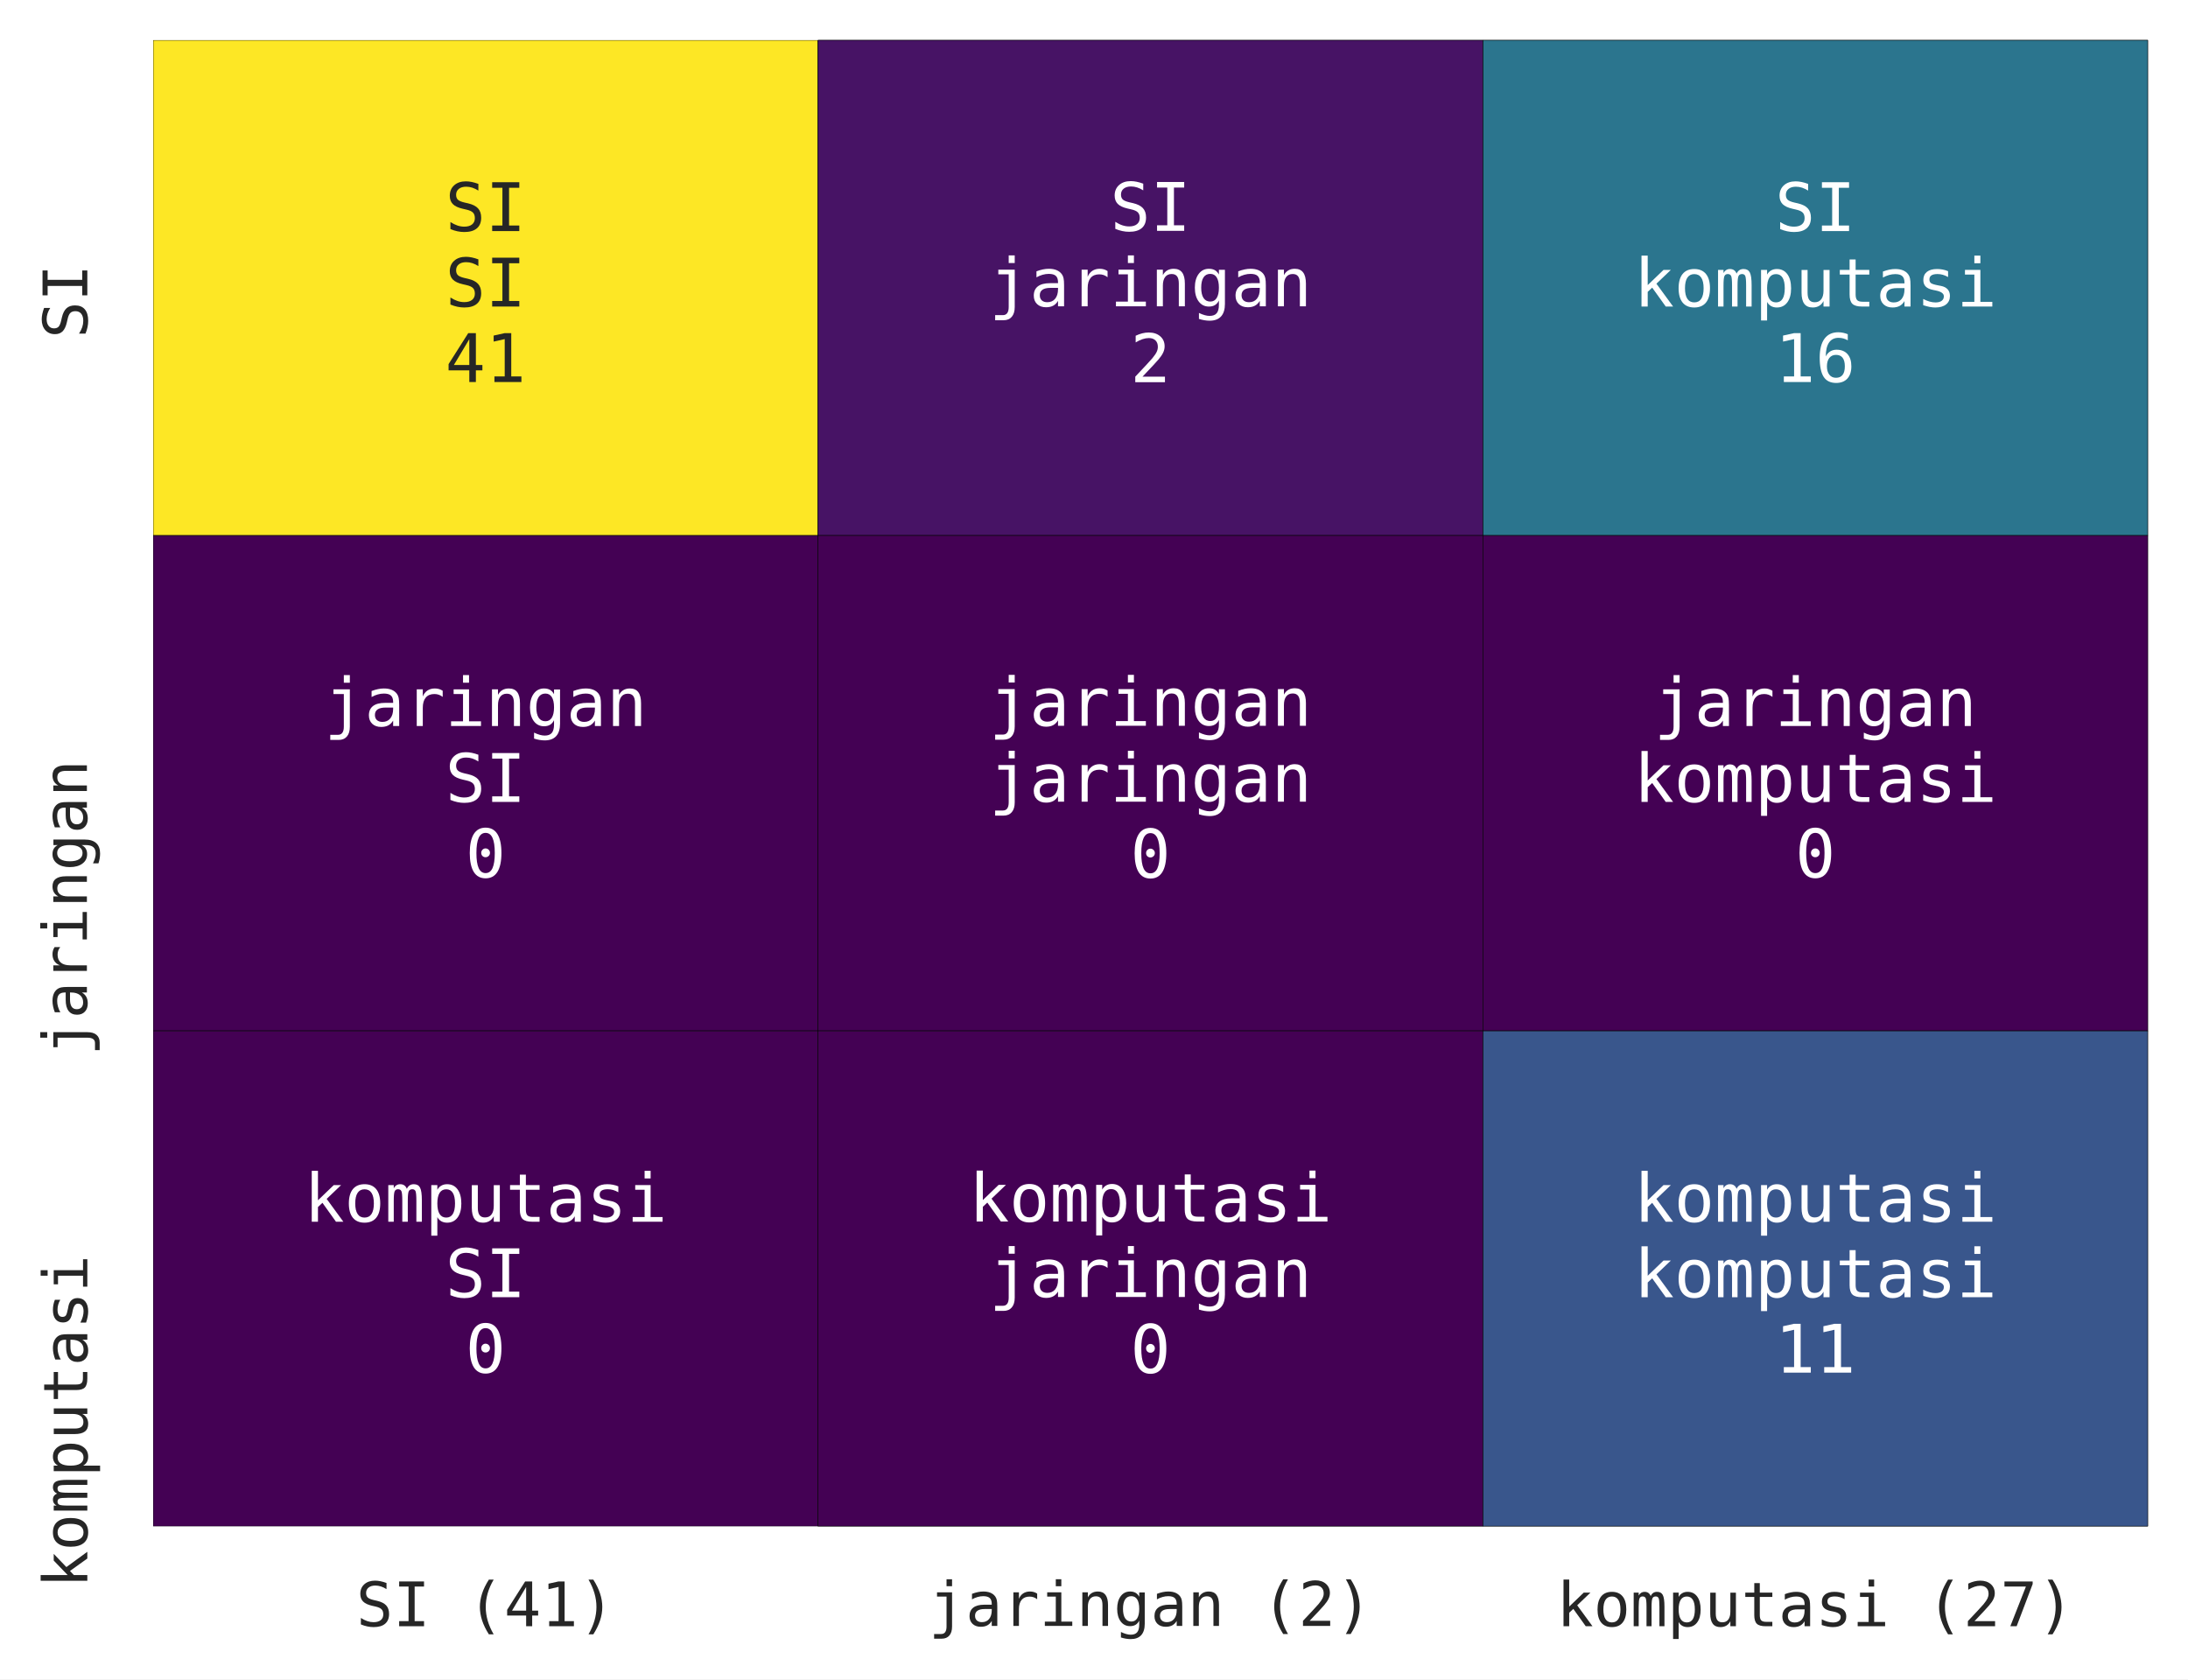
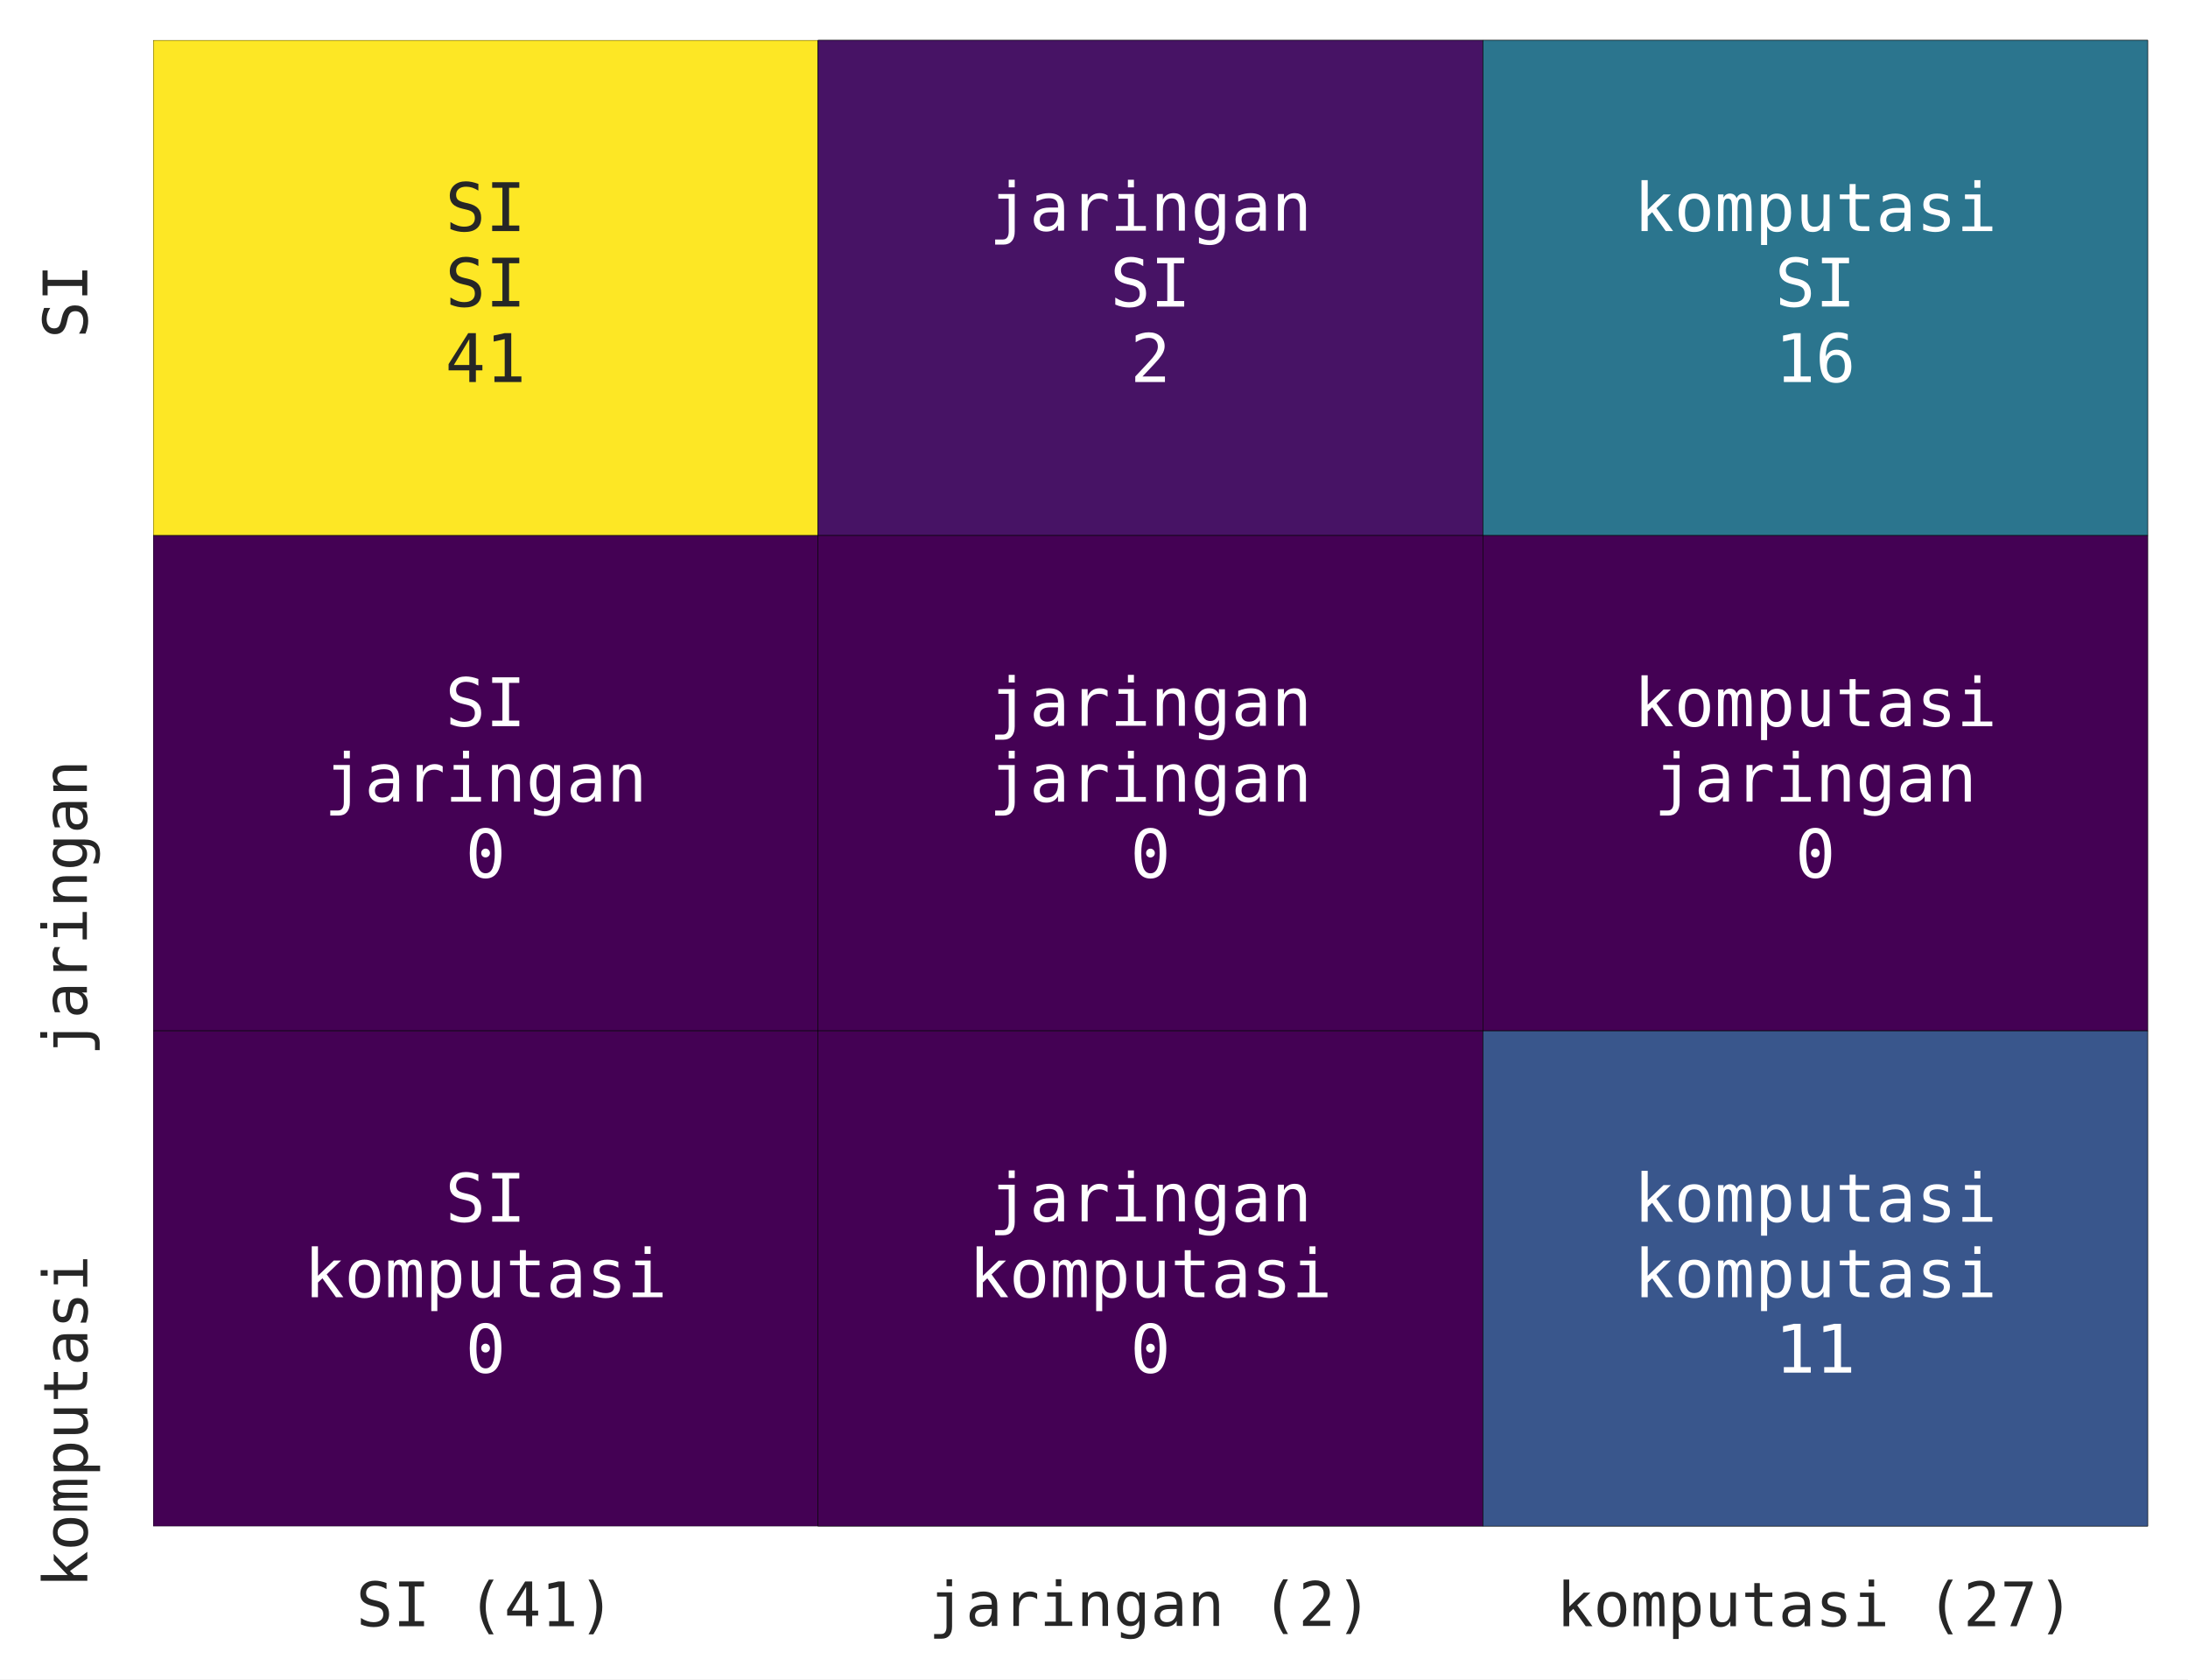
<svg xmlns="http://www.w3.org/2000/svg" xmlns:xlink="http://www.w3.org/1999/xlink" height="300.734pt" version="1.1" viewBox="0 0 391.742 300.734" width="391.742pt">
  <defs>
    <style type="text/css">*{stroke-linecap:butt;stroke-linejoin:round;}</style>
  </defs>
  <g id="figure_1">
    <g id="patch_1">
      <path d="M -0 300.734  L 391.742 300.734  L 391.742 0  L -0 0  z " style="fill:#ffffff;" />
    </g>
    <g id="axes_1">
      <g id="patch_2">
        <path d="M 27.422 273.312  L 384.542 273.312  L 384.542 7.2  L 27.422 7.2  z " style="fill:#eaeaf2;" />
      </g>
      <g id="matplotlib.axis_1">
        <g id="xtick_1">
          <g id="text_1">
            <g style="fill:#262626;" transform="translate(63.76336 291.2287)scale(0.11 -0.11)">
              <defs>
                <path d="M 49.422 70.406  L 49.422 60.406  Q 44.922 63.281 40.406 64.75  Q 35.891 66.219 31.297 66.219  Q 24.312 66.219 20.266 62.969  Q 16.219 59.719 16.219 54.203  Q 16.219 49.359 18.875 46.812  Q 21.531 44.281 28.812 42.578  L 33.984 41.406  Q 44.234 39.016 48.922 33.891  Q 53.609 28.766 53.609 19.922  Q 53.609 9.516 47.156 4.047  Q 40.719 -1.422 28.422 -1.422  Q 23.297 -1.422 18.109 -0.312  Q 12.938 0.781 7.719 2.984  L 7.719 13.484  Q 13.328 9.906 18.328 8.25  Q 23.344 6.594 28.422 6.594  Q 35.891 6.594 40.031 9.938  Q 44.188 13.281 44.188 19.281  Q 44.188 24.75 41.328 27.625  Q 38.484 30.516 31.391 32.078  L 26.125 33.297  Q 15.969 35.594 11.375 40.234  Q 6.781 44.875 6.781 52.688  Q 6.781 62.453 13.344 68.328  Q 19.922 74.219 30.812 74.219  Q 35.016 74.219 39.641 73.266  Q 44.281 72.312 49.422 70.406  z " id="DejaVuSansMono-83" />
                <path d="M 9.812 72.906  L 50.297 72.906  L 50.297 64.594  L 35.016 64.594  L 35.016 8.297  L 50.297 8.297  L 50.297 0  L 9.812 0  L 9.812 8.297  L 25.094 8.297  L 25.094 64.594  L 9.812 64.594  z " id="DejaVuSansMono-73" />
                <path id="DejaVuSansMono-32" />
                <path d="M 43.219 75.875  Q 36.719 64.75 33.516 53.688  Q 30.328 42.625 30.328 31.391  Q 30.328 20.219 33.516 9.125  Q 36.719 -1.953 43.219 -13.188  L 35.406 -13.188  Q 28.031 -1.562 24.406 9.438  Q 20.797 20.453 20.797 31.391  Q 20.797 42.281 24.406 53.312  Q 28.031 64.359 35.406 75.875  z " id="DejaVuSansMono-40" />
                <path d="M 35.891 63.922  L 12.891 25.391  L 35.891 25.391  z M 34.281 72.906  L 45.703 72.906  L 45.703 25.391  L 55.422 25.391  L 55.422 17.391  L 45.703 17.391  L 45.703 0  L 35.891 0  L 35.891 17.391  L 4.984 17.391  L 4.984 26.703  z " id="DejaVuSansMono-52" />
                <path d="M 13.188 8.297  L 28.516 8.297  L 28.516 64.016  L 12.016 60.297  L 12.016 69.281  L 28.422 72.906  L 38.281 72.906  L 38.281 8.297  L 53.422 8.297  L 53.422 0  L 13.188 0  z " id="DejaVuSansMono-49" />
                <path d="M 17 75.875  L 24.812 75.875  Q 32.172 64.359 35.781 53.312  Q 39.406 42.281 39.406 31.391  Q 39.406 20.406 35.781 9.375  Q 32.172 -1.656 24.812 -13.188  L 17 -13.188  Q 23.484 -1.859 26.688 9.219  Q 29.891 20.312 29.891 31.391  Q 29.891 42.531 26.688 53.609  Q 23.484 64.703 17 75.875  z " id="DejaVuSansMono-41" />
              </defs>
              <use xlink:href="#DejaVuSansMono-83" />
              <use x="60.205" xlink:href="#DejaVuSansMono-73" />
              <use x="120.41" xlink:href="#DejaVuSansMono-32" />
              <use x="180.615" xlink:href="#DejaVuSansMono-40" />
              <use x="240.82" xlink:href="#DejaVuSansMono-52" />
              <use x="301.025" xlink:href="#DejaVuSansMono-49" />
              <use x="361.23" xlink:href="#DejaVuSansMono-41" />
            </g>
          </g>
        </g>
        <g id="xtick_2">
          <g id="text_2">
            <g style="fill:#262626;" transform="translate(166.2475 291.1703)scale(0.11 -0.11)">
              <defs>
                <path d="M 29.297 -0.984  L 29.297 47.703  L 13.812 47.703  L 13.812 54.688  L 38.281 54.688  L 38.281 -0.984  Q 38.281 -10.5 33.906 -15.641  Q 29.547 -20.797 21.484 -20.797  L 9.078 -20.797  L 9.078 -13.188  L 20.516 -13.188  Q 24.906 -13.188 27.094 -10.125  Q 29.297 -7.078 29.297 -0.984  z M 29.297 75.984  L 38.281 75.984  L 38.281 64.594  L 29.297 64.594  z " id="DejaVuSansMono-106" />
                <path d="M 34.281 27.484  L 31.297 27.484  Q 23.438 27.484 19.453 24.719  Q 15.484 21.969 15.484 16.5  Q 15.484 11.578 18.453 8.844  Q 21.438 6.109 26.703 6.109  Q 34.125 6.109 38.375 11.25  Q 42.625 16.406 42.672 25.484  L 42.672 27.484  z M 51.703 31.203  L 51.703 0  L 42.672 0  L 42.672 8.109  Q 39.797 3.219 35.422 0.891  Q 31.062 -1.422 24.812 -1.422  Q 16.453 -1.422 11.469 3.297  Q 6.5 8.016 6.5 15.922  Q 6.5 25.047 12.625 29.781  Q 18.75 34.516 30.609 34.516  L 42.672 34.516  L 42.672 35.938  Q 42.625 42.484 39.344 45.438  Q 36.078 48.391 28.906 48.391  Q 24.312 48.391 19.625 47.062  Q 14.938 45.75 10.5 43.219  L 10.5 52.203  Q 15.484 54.109 20.047 55.047  Q 24.609 56 28.906 56  Q 35.688 56 40.5 54  Q 45.312 52 48.297 48  Q 50.141 45.562 50.922 41.969  Q 51.703 38.375 51.703 31.203  z " id="DejaVuSansMono-97" />
                <path d="M 56.391 43.406  Q 53.516 45.656 50.531 46.672  Q 47.562 47.703 44 47.703  Q 35.594 47.703 31.141 42.422  Q 26.703 37.156 26.703 27.203  L 26.703 0  L 17.672 0  L 17.672 54.688  L 26.703 54.688  L 26.703 44  Q 28.953 49.812 33.609 52.906  Q 38.281 56 44.672 56  Q 48 56 50.875 55.172  Q 53.766 54.344 56.391 52.594  z " id="DejaVuSansMono-114" />
                <path d="M 12.5 54.688  L 35.5 54.688  L 35.5 6.984  L 53.328 6.984  L 53.328 0  L 8.688 0  L 8.688 6.984  L 26.516 6.984  L 26.516 47.703  L 12.5 47.703  z M 26.516 75.984  L 35.5 75.984  L 35.5 64.594  L 26.516 64.594  z " id="DejaVuSansMono-105" />
                <path d="M 51.312 33.891  L 51.312 0  L 42.281 0  L 42.281 33.891  Q 42.281 41.266 39.688 44.719  Q 37.109 48.188 31.594 48.188  Q 25.297 48.188 21.891 43.719  Q 18.5 39.266 18.5 30.906  L 18.5 0  L 9.516 0  L 9.516 54.688  L 18.5 54.688  L 18.5 46.484  Q 20.906 51.172 25 53.578  Q 29.109 56 34.719 56  Q 43.062 56 47.188 50.5  Q 51.312 45.016 51.312 33.891  z " id="DejaVuSansMono-110" />
                <path d="M 41.891 27.781  Q 41.891 37.891 38.594 43.141  Q 35.297 48.391 29 48.391  Q 22.406 48.391 18.938 43.141  Q 15.484 37.891 15.484 27.781  Q 15.484 17.672 18.969 12.375  Q 22.469 7.078 29.109 7.078  Q 35.297 7.078 38.594 12.391  Q 41.891 17.719 41.891 27.781  z M 50.875 3.516  Q 50.875 -8.797 45.062 -15.141  Q 39.266 -21.484 27.984 -21.484  Q 24.266 -21.484 20.203 -20.797  Q 16.156 -20.125 12.109 -18.797  L 12.109 -9.906  Q 16.891 -12.156 20.797 -13.234  Q 24.703 -14.312 27.984 -14.312  Q 35.25 -14.312 38.562 -10.344  Q 41.891 -6.391 41.891 2.203  L 41.891 2.594  L 41.891 8.688  Q 39.75 4.109 36.031 1.859  Q 32.328 -0.391 27 -0.391  Q 17.438 -0.391 11.719 7.266  Q 6 14.938 6 27.781  Q 6 40.672 11.719 48.328  Q 17.438 56 27 56  Q 32.281 56 35.938 53.906  Q 39.594 51.812 41.891 47.406  L 41.891 54.5  L 50.875 54.5  z " id="DejaVuSansMono-103" />
                <path d="M 18.219 8.297  L 51.703 8.297  L 51.703 0  L 7.422 0  L 7.422 8.297  Q 16.547 17.922 23.375 25.297  Q 30.219 32.672 32.812 35.688  Q 37.703 41.656 39.406 45.344  Q 41.109 49.031 41.109 52.875  Q 41.109 58.984 37.516 62.453  Q 33.938 65.922 27.688 65.922  Q 23.25 65.922 18.359 64.312  Q 13.484 62.703 8.016 59.422  L 8.016 69.391  Q 13.031 71.781 17.891 73  Q 22.75 74.219 27.484 74.219  Q 38.188 74.219 44.703 68.531  Q 51.219 62.844 51.219 53.609  Q 51.219 48.922 49.047 44.234  Q 46.875 39.547 42 33.891  Q 39.266 30.719 34.062 25.094  Q 28.859 19.484 18.219 8.297  z " id="DejaVuSansMono-50" />
              </defs>
              <use xlink:href="#DejaVuSansMono-106" />
              <use x="60.205" xlink:href="#DejaVuSansMono-97" />
              <use x="120.41" xlink:href="#DejaVuSansMono-114" />
              <use x="180.615" xlink:href="#DejaVuSansMono-105" />
              <use x="240.82" xlink:href="#DejaVuSansMono-110" />
              <use x="301.025" xlink:href="#DejaVuSansMono-103" />
              <use x="361.23" xlink:href="#DejaVuSansMono-97" />
              <use x="421.436" xlink:href="#DejaVuSansMono-110" />
              <use x="481.641" xlink:href="#DejaVuSansMono-32" />
              <use x="541.846" xlink:href="#DejaVuSansMono-40" />
              <use x="602.051" xlink:href="#DejaVuSansMono-50" />
              <use x="662.256" xlink:href="#DejaVuSansMono-41" />
            </g>
          </g>
        </g>
        <g id="xtick_3">
          <g id="text_3">
            <g style="fill:#262626;" transform="translate(278.6652 291.2287)scale(0.11 -0.11)">
              <defs>
                <path d="M 11.531 75.984  L 20.797 75.984  L 20.797 31.984  L 44.391 54.688  L 55.328 54.688  L 33.797 34.078  L 58.688 0  L 47.703 0  L 27.484 28.219  L 20.797 21.922  L 20.797 0  L 11.531 0  z " id="DejaVuSansMono-107" />
                <path d="M 30.078 48.391  Q 23.25 48.391 19.734 43.062  Q 16.219 37.75 16.219 27.297  Q 16.219 16.891 19.734 11.547  Q 23.25 6.203 30.078 6.203  Q 36.969 6.203 40.484 11.547  Q 44 16.891 44 27.297  Q 44 37.75 40.484 43.062  Q 36.969 48.391 30.078 48.391  z M 30.078 56  Q 41.453 56 47.484 48.625  Q 53.516 41.266 53.516 27.297  Q 53.516 13.281 47.5 5.922  Q 41.5 -1.422 30.078 -1.422  Q 18.703 -1.422 12.688 5.922  Q 6.688 13.281 6.688 27.297  Q 6.688 41.266 12.688 48.625  Q 18.703 56 30.078 56  z " id="DejaVuSansMono-111" />
                <path d="M 33.016 49.125  Q 34.672 52.641 37.234 54.312  Q 39.797 56 43.406 56  Q 50 56 52.703 50.891  Q 55.422 45.797 55.422 31.688  L 55.422 0  L 47.219 0  L 47.219 31.297  Q 47.219 42.875 45.922 45.672  Q 44.625 48.484 41.219 48.484  Q 37.312 48.484 35.859 45.484  Q 34.422 42.484 34.422 31.297  L 34.422 0  L 26.219 0  L 26.219 31.297  Q 26.219 43.016 24.828 45.75  Q 23.438 48.484 19.828 48.484  Q 16.266 48.484 14.875 45.484  Q 13.484 42.484 13.484 31.297  L 13.484 0  L 5.328 0  L 5.328 54.688  L 13.484 54.688  L 13.484 50  Q 15.094 52.938 17.5 54.469  Q 19.922 56 23 56  Q 26.703 56 29.172 54.297  Q 31.641 52.594 33.016 49.125  z " id="DejaVuSansMono-109" />
                <path d="M 18.312 6.891  L 18.312 -20.797  L 9.281 -20.797  L 9.281 54.688  L 18.312 54.688  L 18.312 47.703  Q 20.562 51.766 24.297 53.875  Q 28.031 56 32.906 56  Q 42.828 56 48.469 48.328  Q 54.109 40.672 54.109 27.094  Q 54.109 13.766 48.438 6.172  Q 42.781 -1.422 32.906 -1.422  Q 27.938 -1.422 24.188 0.703  Q 20.453 2.828 18.312 6.891  z M 44.672 27.297  Q 44.672 37.75 41.375 43.062  Q 38.094 48.391 31.594 48.391  Q 25.047 48.391 21.672 43.047  Q 18.312 37.703 18.312 27.297  Q 18.312 16.938 21.672 11.562  Q 25.047 6.203 31.594 6.203  Q 38.094 6.203 41.375 11.516  Q 44.672 16.844 44.672 27.297  z " id="DejaVuSansMono-112" />
                <path d="M 9.516 20.703  L 9.516 54.594  L 18.5 54.594  L 18.5 20.703  Q 18.5 13.328 21.109 9.859  Q 23.734 6.391 29.203 6.391  Q 35.547 6.391 38.906 10.859  Q 42.281 15.328 42.281 23.688  L 42.281 54.594  L 51.312 54.594  L 51.312 0  L 42.281 0  L 42.281 8.203  Q 39.891 3.469 35.766 1.016  Q 31.641 -1.422 26.125 -1.422  Q 17.719 -1.422 13.609 4.078  Q 9.516 9.578 9.516 20.703  z " id="DejaVuSansMono-117" />
                <path d="M 29.984 70.219  L 29.984 54.688  L 50.391 54.688  L 50.391 47.703  L 29.984 47.703  L 29.984 18.016  Q 29.984 11.969 32.281 9.562  Q 34.578 7.172 40.281 7.172  L 50.391 7.172  L 50.391 0  L 39.406 0  Q 29.297 0 25.141 4.047  Q 21 8.109 21 18.016  L 21 47.703  L 6.391 47.703  L 6.391 54.688  L 21 54.688  L 21 70.219  z " id="DejaVuSansMono-116" />
                <path d="M 47.516 52.781  L 47.516 44  Q 43.656 46.234 39.75 47.359  Q 35.844 48.484 31.781 48.484  Q 25.688 48.484 22.672 46.5  Q 19.672 44.531 19.672 40.484  Q 19.672 36.812 21.922 35  Q 24.172 33.203 33.109 31.5  L 36.719 30.812  Q 43.406 29.547 46.844 25.734  Q 50.297 21.922 50.297 15.828  Q 50.297 7.719 44.531 3.141  Q 38.766 -1.422 28.516 -1.422  Q 24.469 -1.422 20.016 -0.562  Q 15.578 0.297 10.406 2  L 10.406 11.281  Q 15.438 8.688 20.016 7.391  Q 24.609 6.109 28.719 6.109  Q 34.672 6.109 37.938 8.516  Q 41.219 10.938 41.219 15.281  Q 41.219 21.531 29.25 23.922  L 28.859 24.031  L 25.484 24.703  Q 17.719 26.219 14.156 29.812  Q 10.594 33.406 10.594 39.594  Q 10.594 47.469 15.906 51.734  Q 21.234 56 31.109 56  Q 35.5 56 39.547 55.188  Q 43.609 54.391 47.516 52.781  z " id="DejaVuSansMono-115" />
                <path d="M 6.781 72.906  L 52.688 72.906  L 52.688 68.703  L 26.609 0  L 16.312 0  L 41.703 64.594  L 6.781 64.594  z " id="DejaVuSansMono-55" />
              </defs>
              <use xlink:href="#DejaVuSansMono-107" />
              <use x="60.205" xlink:href="#DejaVuSansMono-111" />
              <use x="120.41" xlink:href="#DejaVuSansMono-109" />
              <use x="180.615" xlink:href="#DejaVuSansMono-112" />
              <use x="240.82" xlink:href="#DejaVuSansMono-117" />
              <use x="301.025" xlink:href="#DejaVuSansMono-116" />
              <use x="361.23" xlink:href="#DejaVuSansMono-97" />
              <use x="421.436" xlink:href="#DejaVuSansMono-115" />
              <use x="481.641" xlink:href="#DejaVuSansMono-105" />
              <use x="541.846" xlink:href="#DejaVuSansMono-32" />
              <use x="602.051" xlink:href="#DejaVuSansMono-40" />
              <use x="662.256" xlink:href="#DejaVuSansMono-50" />
              <use x="722.461" xlink:href="#DejaVuSansMono-55" />
              <use x="782.666" xlink:href="#DejaVuSansMono-41" />
            </g>
          </g>
        </g>
      </g>
      <g id="matplotlib.axis_2">
        <g id="ytick_1">
          <g id="text_4">
            <g style="fill:#262626;" transform="translate(15.63391 60.58833)rotate(-90)scale(0.11 -0.11)">
              <use xlink:href="#DejaVuSansMono-83" />
              <use x="60.205" xlink:href="#DejaVuSansMono-73" />
            </g>
          </g>
        </g>
        <g id="ytick_2">
          <g id="text_5">
            <g style="fill:#262626;" transform="translate(15.55828 189.0556)rotate(-90)scale(0.11 -0.11)">
              <use xlink:href="#DejaVuSansMono-106" />
              <use x="60.205" xlink:href="#DejaVuSansMono-97" />
              <use x="120.41" xlink:href="#DejaVuSansMono-114" />
              <use x="180.615" xlink:href="#DejaVuSansMono-105" />
              <use x="240.82" xlink:href="#DejaVuSansMono-110" />
              <use x="301.025" xlink:href="#DejaVuSansMono-103" />
              <use x="361.23" xlink:href="#DejaVuSansMono-97" />
              <use x="421.436" xlink:href="#DejaVuSansMono-110" />
            </g>
          </g>
        </g>
        <g id="ytick_3">
          <g id="text_6">
            <g style="fill:#262626;" transform="translate(15.63391 284.3527)rotate(-90)scale(0.11 -0.11)">
              <use xlink:href="#DejaVuSansMono-107" />
              <use x="60.205" xlink:href="#DejaVuSansMono-111" />
              <use x="120.41" xlink:href="#DejaVuSansMono-109" />
              <use x="180.615" xlink:href="#DejaVuSansMono-112" />
              <use x="240.82" xlink:href="#DejaVuSansMono-117" />
              <use x="301.025" xlink:href="#DejaVuSansMono-116" />
              <use x="361.23" xlink:href="#DejaVuSansMono-97" />
              <use x="421.436" xlink:href="#DejaVuSansMono-115" />
              <use x="481.641" xlink:href="#DejaVuSansMono-105" />
            </g>
          </g>
        </g>
      </g>
      <g id="QuadMesh_1">
-         <path clip-path="url(#p1467369c92)" d="M 27.422 7.2  L 146.462 7.2  L 146.462 95.904  L 27.422 95.904  L 27.422 7.2  " style="fill:#fde725;stroke:#000000;stroke-width:0.1;" />
-         <path clip-path="url(#p1467369c92)" d="M 146.462 7.2  L 265.502 7.2  L 265.502 95.904  L 146.462 95.904  L 146.462 7.2  " style="fill:#471365;stroke:#000000;stroke-width:0.1;" />
-         <path clip-path="url(#p1467369c92)" d="M 265.502 7.2  L 384.542 7.2  L 384.542 95.904  L 265.502 95.904  L 265.502 7.2  " style="fill:#2b758e;stroke:#000000;stroke-width:0.1;" />
-         <path clip-path="url(#p1467369c92)" d="M 27.422 95.904  L 146.462 95.904  L 146.462 184.608  L 27.422 184.608  L 27.422 95.904  " style="fill:#440154;stroke:#000000;stroke-width:0.1;" />
-         <path clip-path="url(#p1467369c92)" d="M 146.462 95.904  L 265.502 95.904  L 265.502 184.608  L 146.462 184.608  L 146.462 95.904  " style="fill:#440154;stroke:#000000;stroke-width:0.1;" />
-         <path clip-path="url(#p1467369c92)" d="M 265.502 95.904  L 384.542 95.904  L 384.542 184.608  L 265.502 184.608  L 265.502 95.904  " style="fill:#440154;stroke:#000000;stroke-width:0.1;" />
-         <path clip-path="url(#p1467369c92)" d="M 27.422 184.608  L 146.462 184.608  L 146.462 273.312  L 27.422 273.312  L 27.422 184.608  " style="fill:#440154;stroke:#000000;stroke-width:0.1;" />
-         <path clip-path="url(#p1467369c92)" d="M 146.462 184.608  L 265.502 184.608  L 265.502 273.312  L 146.462 273.312  L 146.462 184.608  " style="fill:#440154;stroke:#000000;stroke-width:0.1;" />
-         <path clip-path="url(#p1467369c92)" d="M 265.502 184.608  L 384.542 184.608  L 384.542 273.312  L 265.502 273.312  L 265.502 184.608  " style="fill:#39568c;stroke:#000000;stroke-width:0.1;" />
+         <path clip-path="url(#p64d2ca9a37)" d="M 27.422 7.2  L 146.462 7.2  L 146.462 95.904  L 27.422 95.904  L 27.422 7.2  " style="fill:#fde725;stroke:#000000;stroke-width:0.1;" />
+         <path clip-path="url(#p64d2ca9a37)" d="M 146.462 7.2  L 265.502 7.2  L 265.502 95.904  L 146.462 95.904  L 146.462 7.2  " style="fill:#471365;stroke:#000000;stroke-width:0.1;" />
+         <path clip-path="url(#p64d2ca9a37)" d="M 265.502 7.2  L 384.542 7.2  L 384.542 95.904  L 265.502 95.904  L 265.502 7.2  " style="fill:#2b758e;stroke:#000000;stroke-width:0.1;" />
+         <path clip-path="url(#p64d2ca9a37)" d="M 27.422 95.904  L 146.462 95.904  L 146.462 184.608  L 27.422 184.608  L 27.422 95.904  " style="fill:#440154;stroke:#000000;stroke-width:0.1;" />
+         <path clip-path="url(#p64d2ca9a37)" d="M 146.462 95.904  L 265.502 95.904  L 265.502 184.608  L 146.462 184.608  L 146.462 95.904  " style="fill:#440154;stroke:#000000;stroke-width:0.1;" />
+         <path clip-path="url(#p64d2ca9a37)" d="M 265.502 95.904  L 384.542 95.904  L 384.542 184.608  L 265.502 184.608  L 265.502 95.904  " style="fill:#440154;stroke:#000000;stroke-width:0.1;" />
+         <path clip-path="url(#p64d2ca9a37)" d="M 27.422 184.608  L 146.462 184.608  L 146.462 273.312  L 27.422 273.312  L 27.422 184.608  " style="fill:#440154;stroke:#000000;stroke-width:0.1;" />
+         <path clip-path="url(#p64d2ca9a37)" d="M 146.462 184.608  L 265.502 184.608  L 265.502 273.312  L 146.462 273.312  L 146.462 184.608  " style="fill:#440154;stroke:#000000;stroke-width:0.1;" />
+         <path clip-path="url(#p64d2ca9a37)" d="M 265.502 184.608  L 384.542 184.608  L 384.542 273.312  L 265.502 273.312  L 265.502 184.608  " style="fill:#39568c;stroke:#000000;stroke-width:0.1;" />
      </g>
      <g id="text_7">
        <g style="fill:#262626;" transform="translate(79.71719 41.38125)scale(0.12 -0.12)">
          <use xlink:href="#DejaVuSansMono-83" />
          <use x="60.205" xlink:href="#DejaVuSansMono-73" />
        </g>
        <g style="fill:#262626;" transform="translate(79.71719 54.89513)scale(0.12 -0.12)">
          <use xlink:href="#DejaVuSansMono-83" />
          <use x="60.205" xlink:href="#DejaVuSansMono-73" />
        </g>
        <g style="fill:#262626;" transform="translate(79.71719 68.409)scale(0.12 -0.12)">
          <use xlink:href="#DejaVuSansMono-52" />
          <use x="60.205" xlink:href="#DejaVuSansMono-49" />
        </g>
      </g>
      <g id="text_8">
-         <g style="fill:#ffffff;" transform="translate(198.7572 41.34)scale(0.12 -0.12)">
-           <use xlink:href="#DejaVuSansMono-83" />
-           <use x="60.205" xlink:href="#DejaVuSansMono-73" />
-         </g>
-         <g style="fill:#ffffff;" transform="translate(177.0841 54.85388)scale(0.12 -0.12)">
-           <use xlink:href="#DejaVuSansMono-106" />
-           <use x="60.205" xlink:href="#DejaVuSansMono-97" />
-           <use x="120.41" xlink:href="#DejaVuSansMono-114" />
-           <use x="180.615" xlink:href="#DejaVuSansMono-105" />
-           <use x="240.82" xlink:href="#DejaVuSansMono-110" />
-           <use x="301.025" xlink:href="#DejaVuSansMono-103" />
-           <use x="361.23" xlink:href="#DejaVuSansMono-97" />
-           <use x="421.436" xlink:href="#DejaVuSansMono-110" />
-         </g>
-         <g style="fill:#ffffff;" transform="translate(202.3694 68.45025)scale(0.12 -0.12)">
+         <g style="fill:#ffffff;" transform="translate(177.0841 41.30812)scale(0.12 -0.12)">
+           <use xlink:href="#DejaVuSansMono-106" />
+           <use x="60.205" xlink:href="#DejaVuSansMono-97" />
+           <use x="120.41" xlink:href="#DejaVuSansMono-114" />
+           <use x="180.615" xlink:href="#DejaVuSansMono-105" />
+           <use x="240.82" xlink:href="#DejaVuSansMono-110" />
+           <use x="301.025" xlink:href="#DejaVuSansMono-103" />
+           <use x="361.23" xlink:href="#DejaVuSansMono-97" />
+           <use x="421.436" xlink:href="#DejaVuSansMono-110" />
+         </g>
+         <g style="fill:#ffffff;" transform="translate(198.7572 54.9045)scale(0.12 -0.12)">
+           <use xlink:href="#DejaVuSansMono-83" />
+           <use x="60.205" xlink:href="#DejaVuSansMono-73" />
+         </g>
+         <g style="fill:#ffffff;" transform="translate(202.3694 68.41837)scale(0.12 -0.12)">
          <use xlink:href="#DejaVuSansMono-50" />
        </g>
      </g>
      <g id="text_9">
-         <g style="fill:#ffffff;" transform="translate(317.7972 41.38125)scale(0.12 -0.12)">
-           <use xlink:href="#DejaVuSansMono-83" />
-           <use x="60.205" xlink:href="#DejaVuSansMono-73" />
-         </g>
-         <g style="fill:#ffffff;" transform="translate(292.5119 54.89513)scale(0.12 -0.12)">
-           <use xlink:href="#DejaVuSansMono-107" />
-           <use x="60.205" xlink:href="#DejaVuSansMono-111" />
-           <use x="120.41" xlink:href="#DejaVuSansMono-109" />
-           <use x="180.615" xlink:href="#DejaVuSansMono-112" />
-           <use x="240.82" xlink:href="#DejaVuSansMono-117" />
-           <use x="301.025" xlink:href="#DejaVuSansMono-116" />
-           <use x="361.23" xlink:href="#DejaVuSansMono-97" />
-           <use x="421.436" xlink:href="#DejaVuSansMono-115" />
-           <use x="481.641" xlink:href="#DejaVuSansMono-105" />
+         <g style="fill:#ffffff;" transform="translate(292.5119 41.38125)scale(0.12 -0.12)">
+           <use xlink:href="#DejaVuSansMono-107" />
+           <use x="60.205" xlink:href="#DejaVuSansMono-111" />
+           <use x="120.41" xlink:href="#DejaVuSansMono-109" />
+           <use x="180.615" xlink:href="#DejaVuSansMono-112" />
+           <use x="240.82" xlink:href="#DejaVuSansMono-117" />
+           <use x="301.025" xlink:href="#DejaVuSansMono-116" />
+           <use x="361.23" xlink:href="#DejaVuSansMono-97" />
+           <use x="421.436" xlink:href="#DejaVuSansMono-115" />
+           <use x="481.641" xlink:href="#DejaVuSansMono-105" />
+         </g>
+         <g style="fill:#ffffff;" transform="translate(317.7972 54.89513)scale(0.12 -0.12)">
+           <use xlink:href="#DejaVuSansMono-83" />
+           <use x="60.205" xlink:href="#DejaVuSansMono-73" />
        </g>
        <g style="fill:#ffffff;" transform="translate(317.7972 68.409)scale(0.12 -0.12)">
          <defs>
            <path d="M 48.391 71.297  L 48.391 62.203  Q 45.312 64.016 41.844 64.969  Q 38.375 65.922 34.625 65.922  Q 25.25 65.922 20.406 58.859  Q 15.578 51.812 15.578 38.094  Q 17.922 42.969 22.062 45.578  Q 26.219 48.188 31.594 48.188  Q 42.141 48.188 47.922 41.719  Q 53.719 35.25 53.719 23.391  Q 53.719 11.578 47.75 5.078  Q 41.797 -1.422 31 -1.422  Q 18.312 -1.422 12.406 7.688  Q 6.5 16.797 6.5 36.375  Q 6.5 54.828 13.594 64.516  Q 20.703 74.219 34.188 74.219  Q 37.797 74.219 41.406 73.453  Q 45.016 72.703 48.391 71.297  z M 30.812 40.484  Q 24.516 40.484 20.891 35.938  Q 17.281 31.391 17.281 23.391  Q 17.281 15.375 20.891 10.828  Q 24.516 6.297 30.812 6.297  Q 37.359 6.297 40.672 10.609  Q 44 14.938 44 23.391  Q 44 31.891 40.672 36.188  Q 37.359 40.484 30.812 40.484  z " id="DejaVuSansMono-54" />
          </defs>
          <use xlink:href="#DejaVuSansMono-49" />
          <use x="60.205" xlink:href="#DejaVuSansMono-54" />
        </g>
      </g>
      <g id="text_10">
-         <g style="fill:#ffffff;" transform="translate(58.04406 130.0121)scale(0.12 -0.12)">
-           <use xlink:href="#DejaVuSansMono-106" />
-           <use x="60.205" xlink:href="#DejaVuSansMono-97" />
-           <use x="120.41" xlink:href="#DejaVuSansMono-114" />
-           <use x="180.615" xlink:href="#DejaVuSansMono-105" />
-           <use x="240.82" xlink:href="#DejaVuSansMono-110" />
-           <use x="301.025" xlink:href="#DejaVuSansMono-103" />
-           <use x="361.23" xlink:href="#DejaVuSansMono-97" />
-           <use x="421.436" xlink:href="#DejaVuSansMono-110" />
-         </g>
-         <g style="fill:#ffffff;" transform="translate(79.71719 143.6085)scale(0.12 -0.12)">
-           <use xlink:href="#DejaVuSansMono-83" />
-           <use x="60.205" xlink:href="#DejaVuSansMono-73" />
-         </g>
-         <g style="fill:#ffffff;" transform="translate(83.32937 157.1224)scale(0.12 -0.12)">
+         <g style="fill:#ffffff;" transform="translate(79.71719 130.044)scale(0.12 -0.12)">
+           <use xlink:href="#DejaVuSansMono-83" />
+           <use x="60.205" xlink:href="#DejaVuSansMono-73" />
+         </g>
+         <g style="fill:#ffffff;" transform="translate(58.04406 143.5579)scale(0.12 -0.12)">
+           <use xlink:href="#DejaVuSansMono-106" />
+           <use x="60.205" xlink:href="#DejaVuSansMono-97" />
+           <use x="120.41" xlink:href="#DejaVuSansMono-114" />
+           <use x="180.615" xlink:href="#DejaVuSansMono-105" />
+           <use x="240.82" xlink:href="#DejaVuSansMono-110" />
+           <use x="301.025" xlink:href="#DejaVuSansMono-103" />
+           <use x="361.23" xlink:href="#DejaVuSansMono-97" />
+           <use x="421.436" xlink:href="#DejaVuSansMono-110" />
+         </g>
+         <g style="fill:#ffffff;" transform="translate(83.32937 157.1542)scale(0.12 -0.12)">
          <defs>
            <path d="M 23.578 36.625  Q 23.578 39.312 25.453 41.266  Q 27.344 43.219 29.984 43.219  Q 32.719 43.219 34.672 41.266  Q 36.625 39.312 36.625 36.625  Q 36.625 33.891 34.688 31.984  Q 32.766 30.078 29.984 30.078  Q 27.25 30.078 25.406 31.938  Q 23.578 33.797 23.578 36.625  z M 30.078 66.406  Q 23.188 66.406 19.797 58.984  Q 16.406 51.562 16.406 36.375  Q 16.406 21.234 19.797 13.812  Q 23.188 6.391 30.078 6.391  Q 37.016 6.391 40.406 13.812  Q 43.797 21.234 43.797 36.375  Q 43.797 51.562 40.406 58.984  Q 37.016 66.406 30.078 66.406  z M 30.078 74.219  Q 41.75 74.219 47.734 64.641  Q 53.719 55.078 53.719 36.375  Q 53.719 17.719 47.734 8.141  Q 41.75 -1.422 30.078 -1.422  Q 18.406 -1.422 12.453 8.141  Q 6.5 17.719 6.5 36.375  Q 6.5 55.078 12.453 64.641  Q 18.406 74.219 30.078 74.219  z " id="DejaVuSansMono-48" />
          </defs>
          <use xlink:href="#DejaVuSansMono-48" />
        </g>
      </g>
      <g id="text_11">
        <g style="fill:#ffffff;" transform="translate(177.0841 129.9709)scale(0.12 -0.12)">
          <use xlink:href="#DejaVuSansMono-106" />
          <use x="60.205" xlink:href="#DejaVuSansMono-97" />
          <use x="120.41" xlink:href="#DejaVuSansMono-114" />
          <use x="180.615" xlink:href="#DejaVuSansMono-105" />
          <use x="240.82" xlink:href="#DejaVuSansMono-110" />
          <use x="301.025" xlink:href="#DejaVuSansMono-103" />
          <use x="361.23" xlink:href="#DejaVuSansMono-97" />
          <use x="421.436" xlink:href="#DejaVuSansMono-110" />
        </g>
        <g style="fill:#ffffff;" transform="translate(177.0841 143.5673)scale(0.12 -0.12)">
          <use xlink:href="#DejaVuSansMono-106" />
          <use x="60.205" xlink:href="#DejaVuSansMono-97" />
          <use x="120.41" xlink:href="#DejaVuSansMono-114" />
          <use x="180.615" xlink:href="#DejaVuSansMono-105" />
          <use x="240.82" xlink:href="#DejaVuSansMono-110" />
          <use x="301.025" xlink:href="#DejaVuSansMono-103" />
          <use x="361.23" xlink:href="#DejaVuSansMono-97" />
          <use x="421.436" xlink:href="#DejaVuSansMono-110" />
        </g>
        <g style="fill:#ffffff;" transform="translate(202.3694 157.1636)scale(0.12 -0.12)">
          <use xlink:href="#DejaVuSansMono-48" />
        </g>
      </g>
      <g id="text_12">
-         <g style="fill:#ffffff;" transform="translate(296.1241 130.0121)scale(0.12 -0.12)">
-           <use xlink:href="#DejaVuSansMono-106" />
-           <use x="60.205" xlink:href="#DejaVuSansMono-97" />
-           <use x="120.41" xlink:href="#DejaVuSansMono-114" />
-           <use x="180.615" xlink:href="#DejaVuSansMono-105" />
-           <use x="240.82" xlink:href="#DejaVuSansMono-110" />
-           <use x="301.025" xlink:href="#DejaVuSansMono-103" />
-           <use x="361.23" xlink:href="#DejaVuSansMono-97" />
-           <use x="421.436" xlink:href="#DejaVuSansMono-110" />
-         </g>
-         <g style="fill:#ffffff;" transform="translate(292.5119 143.6085)scale(0.12 -0.12)">
-           <use xlink:href="#DejaVuSansMono-107" />
-           <use x="60.205" xlink:href="#DejaVuSansMono-111" />
-           <use x="120.41" xlink:href="#DejaVuSansMono-109" />
-           <use x="180.615" xlink:href="#DejaVuSansMono-112" />
-           <use x="240.82" xlink:href="#DejaVuSansMono-117" />
-           <use x="301.025" xlink:href="#DejaVuSansMono-116" />
-           <use x="361.23" xlink:href="#DejaVuSansMono-97" />
-           <use x="421.436" xlink:href="#DejaVuSansMono-115" />
-           <use x="481.641" xlink:href="#DejaVuSansMono-105" />
-         </g>
-         <g style="fill:#ffffff;" transform="translate(321.4094 157.1224)scale(0.12 -0.12)">
+         <g style="fill:#ffffff;" transform="translate(292.5119 130.044)scale(0.12 -0.12)">
+           <use xlink:href="#DejaVuSansMono-107" />
+           <use x="60.205" xlink:href="#DejaVuSansMono-111" />
+           <use x="120.41" xlink:href="#DejaVuSansMono-109" />
+           <use x="180.615" xlink:href="#DejaVuSansMono-112" />
+           <use x="240.82" xlink:href="#DejaVuSansMono-117" />
+           <use x="301.025" xlink:href="#DejaVuSansMono-116" />
+           <use x="361.23" xlink:href="#DejaVuSansMono-97" />
+           <use x="421.436" xlink:href="#DejaVuSansMono-115" />
+           <use x="481.641" xlink:href="#DejaVuSansMono-105" />
+         </g>
+         <g style="fill:#ffffff;" transform="translate(296.1241 143.5579)scale(0.12 -0.12)">
+           <use xlink:href="#DejaVuSansMono-106" />
+           <use x="60.205" xlink:href="#DejaVuSansMono-97" />
+           <use x="120.41" xlink:href="#DejaVuSansMono-114" />
+           <use x="180.615" xlink:href="#DejaVuSansMono-105" />
+           <use x="240.82" xlink:href="#DejaVuSansMono-110" />
+           <use x="301.025" xlink:href="#DejaVuSansMono-103" />
+           <use x="361.23" xlink:href="#DejaVuSansMono-97" />
+           <use x="421.436" xlink:href="#DejaVuSansMono-110" />
+         </g>
+         <g style="fill:#ffffff;" transform="translate(321.4094 157.1542)scale(0.12 -0.12)">
          <use xlink:href="#DejaVuSansMono-48" />
        </g>
      </g>
      <g id="text_13">
-         <g style="fill:#ffffff;" transform="translate(54.43187 218.7893)scale(0.12 -0.12)">
-           <use xlink:href="#DejaVuSansMono-107" />
-           <use x="60.205" xlink:href="#DejaVuSansMono-111" />
-           <use x="120.41" xlink:href="#DejaVuSansMono-109" />
-           <use x="180.615" xlink:href="#DejaVuSansMono-112" />
-           <use x="240.82" xlink:href="#DejaVuSansMono-117" />
-           <use x="301.025" xlink:href="#DejaVuSansMono-116" />
-           <use x="361.23" xlink:href="#DejaVuSansMono-97" />
-           <use x="421.436" xlink:href="#DejaVuSansMono-115" />
-           <use x="481.641" xlink:href="#DejaVuSansMono-105" />
-         </g>
-         <g style="fill:#ffffff;" transform="translate(79.71719 232.3031)scale(0.12 -0.12)">
-           <use xlink:href="#DejaVuSansMono-83" />
-           <use x="60.205" xlink:href="#DejaVuSansMono-73" />
+         <g style="fill:#ffffff;" transform="translate(79.71719 218.7893)scale(0.12 -0.12)">
+           <use xlink:href="#DejaVuSansMono-83" />
+           <use x="60.205" xlink:href="#DejaVuSansMono-73" />
+         </g>
+         <g style="fill:#ffffff;" transform="translate(54.43187 232.3031)scale(0.12 -0.12)">
+           <use xlink:href="#DejaVuSansMono-107" />
+           <use x="60.205" xlink:href="#DejaVuSansMono-111" />
+           <use x="120.41" xlink:href="#DejaVuSansMono-109" />
+           <use x="180.615" xlink:href="#DejaVuSansMono-112" />
+           <use x="240.82" xlink:href="#DejaVuSansMono-117" />
+           <use x="301.025" xlink:href="#DejaVuSansMono-116" />
+           <use x="361.23" xlink:href="#DejaVuSansMono-97" />
+           <use x="421.436" xlink:href="#DejaVuSansMono-115" />
+           <use x="481.641" xlink:href="#DejaVuSansMono-105" />
        </g>
        <g style="fill:#ffffff;" transform="translate(83.32937 245.817)scale(0.12 -0.12)">
          <use xlink:href="#DejaVuSansMono-48" />
        </g>
      </g>
      <g id="text_14">
-         <g style="fill:#ffffff;" transform="translate(173.4719 218.748)scale(0.12 -0.12)">
-           <use xlink:href="#DejaVuSansMono-107" />
-           <use x="60.205" xlink:href="#DejaVuSansMono-111" />
-           <use x="120.41" xlink:href="#DejaVuSansMono-109" />
-           <use x="180.615" xlink:href="#DejaVuSansMono-112" />
-           <use x="240.82" xlink:href="#DejaVuSansMono-117" />
-           <use x="301.025" xlink:href="#DejaVuSansMono-116" />
-           <use x="361.23" xlink:href="#DejaVuSansMono-97" />
-           <use x="421.436" xlink:href="#DejaVuSansMono-115" />
-           <use x="481.641" xlink:href="#DejaVuSansMono-105" />
-         </g>
-         <g style="fill:#ffffff;" transform="translate(177.0841 232.2619)scale(0.12 -0.12)">
-           <use xlink:href="#DejaVuSansMono-106" />
-           <use x="60.205" xlink:href="#DejaVuSansMono-97" />
-           <use x="120.41" xlink:href="#DejaVuSansMono-114" />
-           <use x="180.615" xlink:href="#DejaVuSansMono-105" />
-           <use x="240.82" xlink:href="#DejaVuSansMono-110" />
-           <use x="301.025" xlink:href="#DejaVuSansMono-103" />
-           <use x="361.23" xlink:href="#DejaVuSansMono-97" />
-           <use x="421.436" xlink:href="#DejaVuSansMono-110" />
-         </g>
-         <g style="fill:#ffffff;" transform="translate(202.3694 245.8582)scale(0.12 -0.12)">
+         <g style="fill:#ffffff;" transform="translate(177.0841 218.7161)scale(0.12 -0.12)">
+           <use xlink:href="#DejaVuSansMono-106" />
+           <use x="60.205" xlink:href="#DejaVuSansMono-97" />
+           <use x="120.41" xlink:href="#DejaVuSansMono-114" />
+           <use x="180.615" xlink:href="#DejaVuSansMono-105" />
+           <use x="240.82" xlink:href="#DejaVuSansMono-110" />
+           <use x="301.025" xlink:href="#DejaVuSansMono-103" />
+           <use x="361.23" xlink:href="#DejaVuSansMono-97" />
+           <use x="421.436" xlink:href="#DejaVuSansMono-110" />
+         </g>
+         <g style="fill:#ffffff;" transform="translate(173.4719 232.3125)scale(0.12 -0.12)">
+           <use xlink:href="#DejaVuSansMono-107" />
+           <use x="60.205" xlink:href="#DejaVuSansMono-111" />
+           <use x="120.41" xlink:href="#DejaVuSansMono-109" />
+           <use x="180.615" xlink:href="#DejaVuSansMono-112" />
+           <use x="240.82" xlink:href="#DejaVuSansMono-117" />
+           <use x="301.025" xlink:href="#DejaVuSansMono-116" />
+           <use x="361.23" xlink:href="#DejaVuSansMono-97" />
+           <use x="421.436" xlink:href="#DejaVuSansMono-115" />
+           <use x="481.641" xlink:href="#DejaVuSansMono-105" />
+         </g>
+         <g style="fill:#ffffff;" transform="translate(202.3694 245.8264)scale(0.12 -0.12)">
          <use xlink:href="#DejaVuSansMono-48" />
        </g>
      </g>
      <g id="text_15">
        <g style="fill:#ffffff;" transform="translate(292.5119 218.7893)scale(0.12 -0.12)">
          <use xlink:href="#DejaVuSansMono-107" />
          <use x="60.205" xlink:href="#DejaVuSansMono-111" />
          <use x="120.41" xlink:href="#DejaVuSansMono-109" />
          <use x="180.615" xlink:href="#DejaVuSansMono-112" />
          <use x="240.82" xlink:href="#DejaVuSansMono-117" />
          <use x="301.025" xlink:href="#DejaVuSansMono-116" />
          <use x="361.23" xlink:href="#DejaVuSansMono-97" />
          <use x="421.436" xlink:href="#DejaVuSansMono-115" />
          <use x="481.641" xlink:href="#DejaVuSansMono-105" />
        </g>
        <g style="fill:#ffffff;" transform="translate(292.5119 232.3031)scale(0.12 -0.12)">
          <use xlink:href="#DejaVuSansMono-107" />
          <use x="60.205" xlink:href="#DejaVuSansMono-111" />
          <use x="120.41" xlink:href="#DejaVuSansMono-109" />
          <use x="180.615" xlink:href="#DejaVuSansMono-112" />
          <use x="240.82" xlink:href="#DejaVuSansMono-117" />
          <use x="301.025" xlink:href="#DejaVuSansMono-116" />
          <use x="361.23" xlink:href="#DejaVuSansMono-97" />
          <use x="421.436" xlink:href="#DejaVuSansMono-115" />
          <use x="481.641" xlink:href="#DejaVuSansMono-105" />
        </g>
        <g style="fill:#ffffff;" transform="translate(317.7972 245.817)scale(0.12 -0.12)">
          <use xlink:href="#DejaVuSansMono-49" />
          <use x="60.205" xlink:href="#DejaVuSansMono-49" />
        </g>
      </g>
    </g>
  </g>
  <defs>
-     <clipPath id="p1467369c92">
+     <clipPath id="p64d2ca9a37">
      <rect height="266.112" width="357.12" x="27.422" y="7.2" />
    </clipPath>
  </defs>
</svg>
